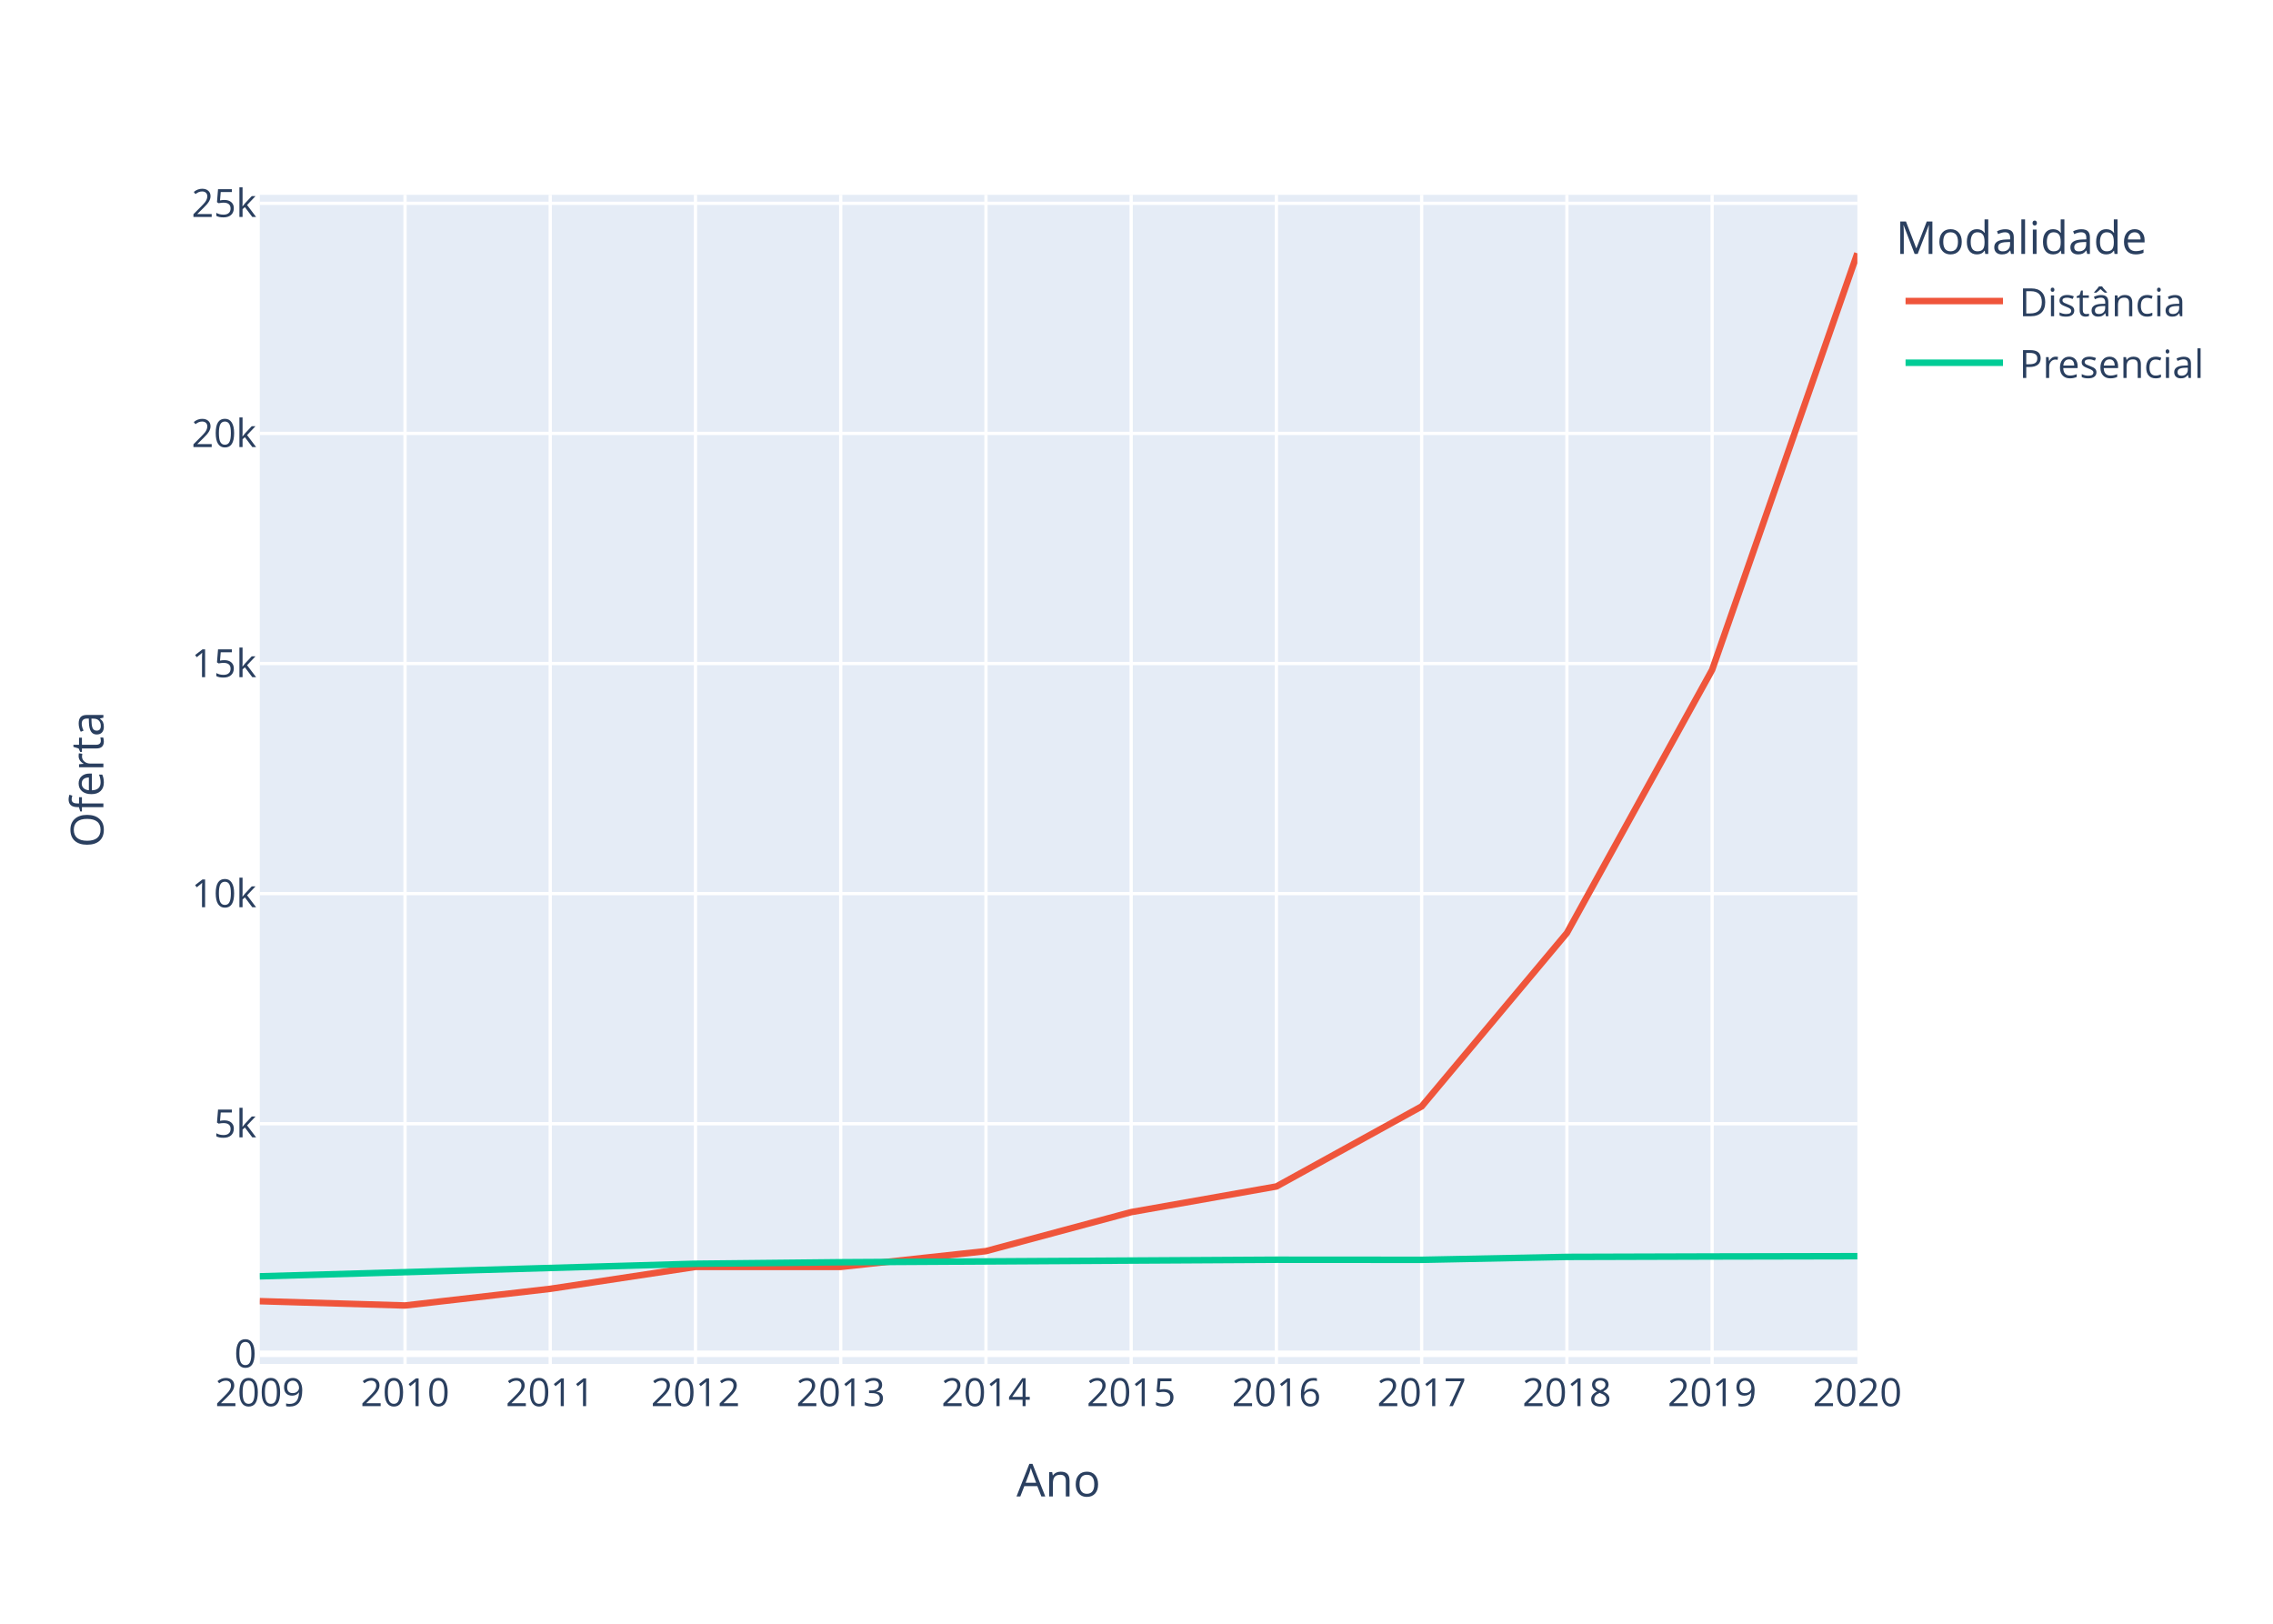
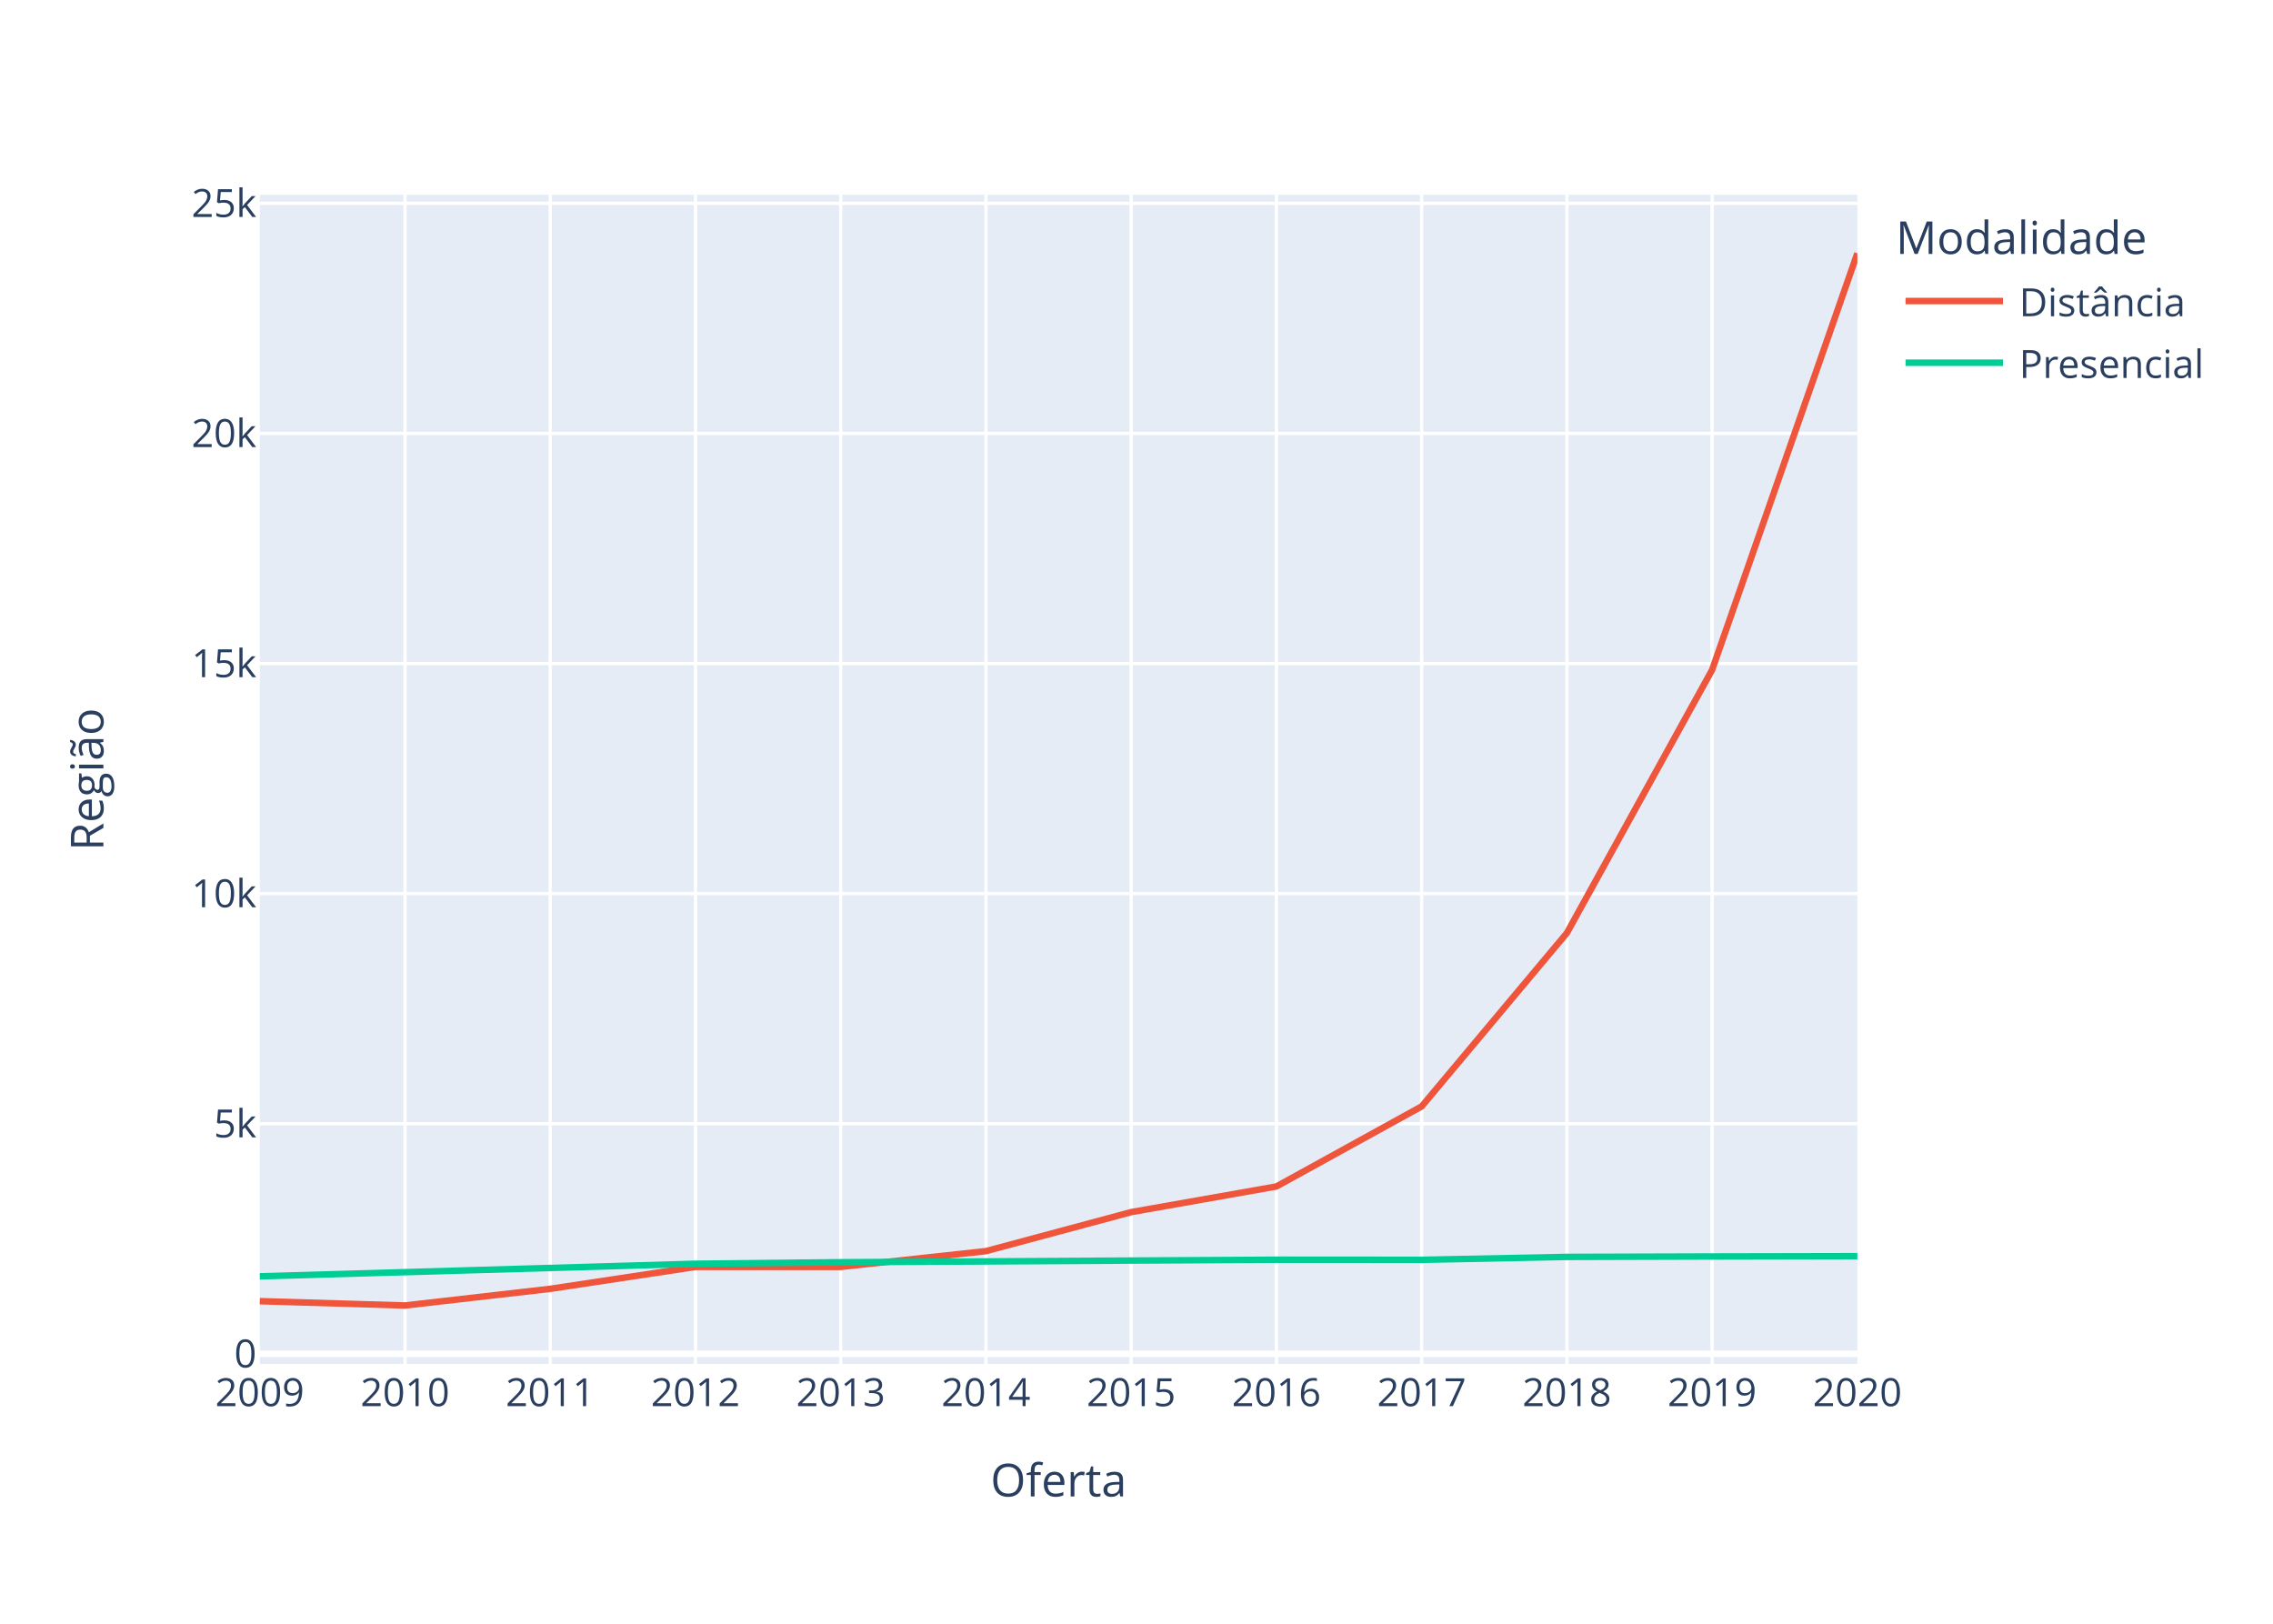
<svg xmlns="http://www.w3.org/2000/svg" class="main-svg" width="700" height="500" style="" viewBox="0 0 700 500">
  <rect x="0" y="0" width="700" height="500" style="fill: rgb(255, 255, 255); fill-opacity: 1;" />
-   <defs id="defs-c6000e">
+   <defs id="defs-e8a714">
    <g class="clips">
-       <clipPath id="clipc6000exyplot" class="plotclip">
+       <clipPath id="clipe8a714xyplot" class="plotclip">
        <rect width="492" height="360" />
      </clipPath>
-       <clipPath class="axesclip" id="clipc6000ex">
+       <clipPath class="axesclip" id="clipe8a714x">
        <rect x="80" y="0" width="492" height="500" />
      </clipPath>
-       <clipPath class="axesclip" id="clipc6000ey">
+       <clipPath class="axesclip" id="clipe8a714y">
        <rect x="0" y="60" width="700" height="360" />
      </clipPath>
-       <clipPath class="axesclip" id="clipc6000exy">
+       <clipPath class="axesclip" id="clipe8a714xy">
        <rect x="80" y="60" width="492" height="360" />
      </clipPath>
    </g>
    <g class="gradients" />
    <g class="patterns" />
  </defs>
  <g class="bglayer">
    <rect class="bg" x="80" y="60" width="492" height="360" style="fill: rgb(229, 236, 246); fill-opacity: 1; stroke-width: 0;" />
  </g>
  <g class="layer-below">
    <g class="imagelayer" />
    <g class="shapelayer" />
  </g>
  <g class="cartesianlayer">
    <g class="subplot xy">
      <g class="layer-subplot">
        <g class="shapelayer" />
        <g class="imagelayer" />
      </g>
      <g class="minor-gridlayer">
        <g class="x" />
        <g class="y" />
      </g>
      <g class="gridlayer">
        <g class="x">
          <path class="xgrid crisp" transform="translate(124.73,0)" d="M0,60v360" style="stroke: rgb(255, 255, 255); stroke-opacity: 1; stroke-width: 1px;" />
          <path class="xgrid crisp" transform="translate(169.45,0)" d="M0,60v360" style="stroke: rgb(255, 255, 255); stroke-opacity: 1; stroke-width: 1px;" />
          <path class="xgrid crisp" transform="translate(214.18,0)" d="M0,60v360" style="stroke: rgb(255, 255, 255); stroke-opacity: 1; stroke-width: 1px;" />
          <path class="xgrid crisp" transform="translate(258.91,0)" d="M0,60v360" style="stroke: rgb(255, 255, 255); stroke-opacity: 1; stroke-width: 1px;" />
          <path class="xgrid crisp" transform="translate(303.64,0)" d="M0,60v360" style="stroke: rgb(255, 255, 255); stroke-opacity: 1; stroke-width: 1px;" />
          <path class="xgrid crisp" transform="translate(348.36,0)" d="M0,60v360" style="stroke: rgb(255, 255, 255); stroke-opacity: 1; stroke-width: 1px;" />
          <path class="xgrid crisp" transform="translate(393.09,0)" d="M0,60v360" style="stroke: rgb(255, 255, 255); stroke-opacity: 1; stroke-width: 1px;" />
          <path class="xgrid crisp" transform="translate(437.82,0)" d="M0,60v360" style="stroke: rgb(255, 255, 255); stroke-opacity: 1; stroke-width: 1px;" />
          <path class="xgrid crisp" transform="translate(482.55,0)" d="M0,60v360" style="stroke: rgb(255, 255, 255); stroke-opacity: 1; stroke-width: 1px;" />
          <path class="xgrid crisp" transform="translate(527.27,0)" d="M0,60v360" style="stroke: rgb(255, 255, 255); stroke-opacity: 1; stroke-width: 1px;" />
        </g>
        <g class="y">
          <path class="ygrid crisp" transform="translate(0,346.03)" d="M80,0h492" style="stroke: rgb(255, 255, 255); stroke-opacity: 1; stroke-width: 1px;" />
          <path class="ygrid crisp" transform="translate(0,275.17)" d="M80,0h492" style="stroke: rgb(255, 255, 255); stroke-opacity: 1; stroke-width: 1px;" />
          <path class="ygrid crisp" transform="translate(0,204.32)" d="M80,0h492" style="stroke: rgb(255, 255, 255); stroke-opacity: 1; stroke-width: 1px;" />
          <path class="ygrid crisp" transform="translate(0,133.46)" d="M80,0h492" style="stroke: rgb(255, 255, 255); stroke-opacity: 1; stroke-width: 1px;" />
          <path class="ygrid crisp" transform="translate(0,62.61)" d="M80,0h492" style="stroke: rgb(255, 255, 255); stroke-opacity: 1; stroke-width: 1px;" />
        </g>
      </g>
      <g class="zerolinelayer">
        <path class="yzl zl crisp" transform="translate(0,416.88)" d="M80,0h492" style="stroke: rgb(255, 255, 255); stroke-opacity: 1; stroke-width: 2px;" />
      </g>
      <path class="xlines-below" />
      <path class="ylines-below" />
      <g class="overlines-below" />
      <g class="xaxislayer-below" />
      <g class="yaxislayer-below" />
      <g class="overaxes-below" />
-       <g class="plot" transform="translate(80,60)" clip-path="url(#clipc6000exyplot)">
+       <g class="plot" transform="translate(80,60)" clip-path="url(#clipe8a714xyplot)">
        <g class="scatterlayer mlayer">
-           <g class="trace scatter trace30b07a" style="stroke-miterlimit: 2; opacity: 1;">
+           <g class="trace scatter traceef2cef" style="stroke-miterlimit: 2; opacity: 1;">
            <g class="fills" />
            <g class="errorbars" />
            <g class="lines">
              <path class="js-line" d="M0,340.67L44.73,342L89.45,336.87L134.18,330.12L178.91,330.12L223.64,325.26L268.36,313.25L313.09,305.35L357.82,280.7L402.55,227.29L447.27,146.27L492,18" style="vector-effect: non-scaling-stroke; fill: none; stroke: rgb(239, 85, 59); stroke-opacity: 1; stroke-width: 2px; opacity: 1;" />
            </g>
            <g class="points" />
            <g class="text" />
          </g>
-           <g class="trace scatter trace090fe6" style="stroke-miterlimit: 2; opacity: 1;">
+           <g class="trace scatter traced71d56" style="stroke-miterlimit: 2; opacity: 1;">
            <g class="fills" />
            <g class="errorbars" />
            <g class="lines">
              <path class="js-line" d="M0,333.02L134.18,329.15L178.91,328.68L313.09,327.91L357.82,327.94L402.55,327.04L447.27,326.91L492,326.82" style="vector-effect: non-scaling-stroke; fill: none; stroke: rgb(0, 204, 150); stroke-opacity: 1; stroke-width: 2px; opacity: 1;" />
            </g>
            <g class="points" />
            <g class="text" />
          </g>
        </g>
      </g>
      <g class="overplot" />
      <path class="xlines-above crisp" d="M0,0" style="fill: none;" />
      <path class="ylines-above crisp" d="M0,0" style="fill: none;" />
      <g class="overlines-above" />
      <g class="xaxislayer-above">
        <g class="xtick">
          <text text-anchor="middle" x="0" y="433" transform="translate(80,0)" style="font-family: 'Open Sans', verdana, arial, sans-serif; font-size: 12px; fill: rgb(42, 63, 95); fill-opacity: 1; white-space: pre; opacity: 1;">2009</text>
        </g>
        <g class="xtick">
          <text text-anchor="middle" x="0" y="433" style="font-family: 'Open Sans', verdana, arial, sans-serif; font-size: 12px; fill: rgb(42, 63, 95); fill-opacity: 1; white-space: pre; opacity: 1;" transform="translate(124.73,0)">2010</text>
        </g>
        <g class="xtick">
          <text text-anchor="middle" x="0" y="433" style="font-family: 'Open Sans', verdana, arial, sans-serif; font-size: 12px; fill: rgb(42, 63, 95); fill-opacity: 1; white-space: pre; opacity: 1;" transform="translate(169.45,0)">2011</text>
        </g>
        <g class="xtick">
          <text text-anchor="middle" x="0" y="433" style="font-family: 'Open Sans', verdana, arial, sans-serif; font-size: 12px; fill: rgb(42, 63, 95); fill-opacity: 1; white-space: pre; opacity: 1;" transform="translate(214.18,0)">2012</text>
        </g>
        <g class="xtick">
          <text text-anchor="middle" x="0" y="433" style="font-family: 'Open Sans', verdana, arial, sans-serif; font-size: 12px; fill: rgb(42, 63, 95); fill-opacity: 1; white-space: pre; opacity: 1;" transform="translate(258.91,0)">2013</text>
        </g>
        <g class="xtick">
          <text text-anchor="middle" x="0" y="433" style="font-family: 'Open Sans', verdana, arial, sans-serif; font-size: 12px; fill: rgb(42, 63, 95); fill-opacity: 1; white-space: pre; opacity: 1;" transform="translate(303.64,0)">2014</text>
        </g>
        <g class="xtick">
          <text text-anchor="middle" x="0" y="433" style="font-family: 'Open Sans', verdana, arial, sans-serif; font-size: 12px; fill: rgb(42, 63, 95); fill-opacity: 1; white-space: pre; opacity: 1;" transform="translate(348.36,0)">2015</text>
        </g>
        <g class="xtick">
          <text text-anchor="middle" x="0" y="433" style="font-family: 'Open Sans', verdana, arial, sans-serif; font-size: 12px; fill: rgb(42, 63, 95); fill-opacity: 1; white-space: pre; opacity: 1;" transform="translate(393.09,0)">2016</text>
        </g>
        <g class="xtick">
          <text text-anchor="middle" x="0" y="433" style="font-family: 'Open Sans', verdana, arial, sans-serif; font-size: 12px; fill: rgb(42, 63, 95); fill-opacity: 1; white-space: pre; opacity: 1;" transform="translate(437.82,0)">2017</text>
        </g>
        <g class="xtick">
          <text text-anchor="middle" x="0" y="433" style="font-family: 'Open Sans', verdana, arial, sans-serif; font-size: 12px; fill: rgb(42, 63, 95); fill-opacity: 1; white-space: pre; opacity: 1;" transform="translate(482.55,0)">2018</text>
        </g>
        <g class="xtick">
          <text text-anchor="middle" x="0" y="433" style="font-family: 'Open Sans', verdana, arial, sans-serif; font-size: 12px; fill: rgb(42, 63, 95); fill-opacity: 1; white-space: pre; opacity: 1;" transform="translate(527.27,0)">2019</text>
        </g>
        <g class="xtick">
          <text text-anchor="middle" x="0" y="433" style="font-family: 'Open Sans', verdana, arial, sans-serif; font-size: 12px; fill: rgb(42, 63, 95); fill-opacity: 1; white-space: pre; opacity: 1;" transform="translate(572,0)">2020</text>
        </g>
      </g>
      <g class="yaxislayer-above">
        <g class="ytick">
          <text text-anchor="end" x="79" y="4.2" transform="translate(0,416.88)" style="font-family: 'Open Sans', verdana, arial, sans-serif; font-size: 12px; fill: rgb(42, 63, 95); fill-opacity: 1; white-space: pre; opacity: 1;">0</text>
        </g>
        <g class="ytick">
          <text text-anchor="end" x="79" y="4.2" style="font-family: 'Open Sans', verdana, arial, sans-serif; font-size: 12px; fill: rgb(42, 63, 95); fill-opacity: 1; white-space: pre; opacity: 1;" transform="translate(0,346.03)">5k</text>
        </g>
        <g class="ytick">
          <text text-anchor="end" x="79" y="4.2" style="font-family: 'Open Sans', verdana, arial, sans-serif; font-size: 12px; fill: rgb(42, 63, 95); fill-opacity: 1; white-space: pre; opacity: 1;" transform="translate(0,275.17)">10k</text>
        </g>
        <g class="ytick">
          <text text-anchor="end" x="79" y="4.2" style="font-family: 'Open Sans', verdana, arial, sans-serif; font-size: 12px; fill: rgb(42, 63, 95); fill-opacity: 1; white-space: pre; opacity: 1;" transform="translate(0,204.32)">15k</text>
        </g>
        <g class="ytick">
          <text text-anchor="end" x="79" y="4.2" style="font-family: 'Open Sans', verdana, arial, sans-serif; font-size: 12px; fill: rgb(42, 63, 95); fill-opacity: 1; white-space: pre; opacity: 1;" transform="translate(0,133.46)">20k</text>
        </g>
        <g class="ytick">
          <text text-anchor="end" x="79" y="4.2" style="font-family: 'Open Sans', verdana, arial, sans-serif; font-size: 12px; fill: rgb(42, 63, 95); fill-opacity: 1; white-space: pre; opacity: 1;" transform="translate(0,62.61)">25k</text>
        </g>
      </g>
      <g class="overaxes-above" />
    </g>
  </g>
  <g class="polarlayer" />
  <g class="smithlayer" />
  <g class="ternarylayer" />
  <g class="geolayer" />
  <g class="funnelarealayer" />
  <g class="pielayer" />
  <g class="iciclelayer" />
  <g class="treemaplayer" />
  <g class="sunburstlayer" />
  <g class="glimages" />
-   <defs id="topdefs-c6000e">
+   <defs id="topdefs-e8a714">
    <g class="clips" />
-     <clipPath id="legendc6000e">
+     <clipPath id="legende8a714">
      <rect width="106" height="67" x="0" y="0" />
    </clipPath>
  </defs>
  <g class="layer-above">
    <g class="imagelayer" />
    <g class="shapelayer" />
  </g>
  <g class="infolayer">
    <g class="legend" pointer-events="all" transform="translate(581.84,60)">
      <rect class="bg" shape-rendering="crispEdges" width="106" height="67" x="0" y="0" style="stroke: rgb(68, 68, 68); stroke-opacity: 1; fill: rgb(255, 255, 255); fill-opacity: 1; stroke-width: 0px;" />
-       <g class="scrollbox" transform="" clip-path="url(#legendc6000e)">
+       <g class="scrollbox" transform="" clip-path="url(#legende8a714)">
        <text class="legendtitletext" text-anchor="start" x="2" y="18.2" style="font-family: 'Open Sans', verdana, arial, sans-serif; font-size: 14px; fill: rgb(42, 63, 95); fill-opacity: 1; white-space: pre;">Modalidade</text>
        <g class="groups">
          <g class="traces" transform="translate(0,32.7)" style="opacity: 1;">
            <text class="legendtext" text-anchor="start" x="40" y="4.68" style="font-family: 'Open Sans', verdana, arial, sans-serif; font-size: 12px; fill: rgb(42, 63, 95); fill-opacity: 1; white-space: pre;">Distância</text>
            <g class="layers" style="opacity: 1;">
              <g class="legendfill" />
              <g class="legendlines">
                <path class="js-line" d="M5,0h30" style="fill: none; stroke: rgb(239, 85, 59); stroke-opacity: 1; stroke-width: 2px;" />
              </g>
              <g class="legendsymbols">
                <g class="legendpoints" />
              </g>
            </g>
            <rect class="legendtoggle" x="0" y="-9.5" width="100.547" height="19" style="fill: rgb(0, 0, 0); fill-opacity: 0;" />
          </g>
          <g class="traces" transform="translate(0,51.7)" style="opacity: 1;">
            <text class="legendtext" text-anchor="start" x="40" y="4.68" style="font-family: 'Open Sans', verdana, arial, sans-serif; font-size: 12px; fill: rgb(42, 63, 95); fill-opacity: 1; white-space: pre;">Presencial</text>
            <g class="layers" style="opacity: 1;">
              <g class="legendfill" />
              <g class="legendlines">
                <path class="js-line" d="M5,0h30" style="fill: none; stroke: rgb(0, 204, 150); stroke-opacity: 1; stroke-width: 2px;" />
              </g>
              <g class="legendsymbols">
                <g class="legendpoints" />
              </g>
            </g>
            <rect class="legendtoggle" x="0" y="-9.5" width="100.547" height="19" style="fill: rgb(0, 0, 0); fill-opacity: 0;" />
          </g>
        </g>
      </g>
      <rect class="scrollbar" rx="20" ry="3" width="0" height="0" x="0" y="0" style="fill: rgb(128, 139, 164); fill-opacity: 1;" />
    </g>
    <g class="g-gtitle" />
    <g class="g-xtitle">
-       <text class="xtitle" x="326" y="460.8" text-anchor="middle" style="font-family: 'Open Sans', verdana, arial, sans-serif; font-size: 14px; fill: rgb(42, 63, 95); opacity: 1; font-weight: normal; white-space: pre;">Ano</text>
+       <text class="xtitle" x="326" y="460.8" text-anchor="middle" style="font-family: 'Open Sans', verdana, arial, sans-serif; font-size: 14px; fill: rgb(42, 63, 95); opacity: 1; font-weight: normal; white-space: pre;">Oferta</text>
    </g>
    <g class="g-ytitle">
-       <text class="ytitle" transform="rotate(-90,31.84063,240)" x="31.841" y="240" text-anchor="middle" style="font-family: 'Open Sans', verdana, arial, sans-serif; font-size: 14px; fill: rgb(42, 63, 95); opacity: 1; font-weight: normal; white-space: pre;">Oferta</text>
+       <text class="ytitle" transform="rotate(-90,31.84063,240)" x="31.841" y="240" text-anchor="middle" style="font-family: 'Open Sans', verdana, arial, sans-serif; font-size: 14px; fill: rgb(42, 63, 95); opacity: 1; font-weight: normal; white-space: pre;">Região</text>
    </g>
  </g>
</svg>
